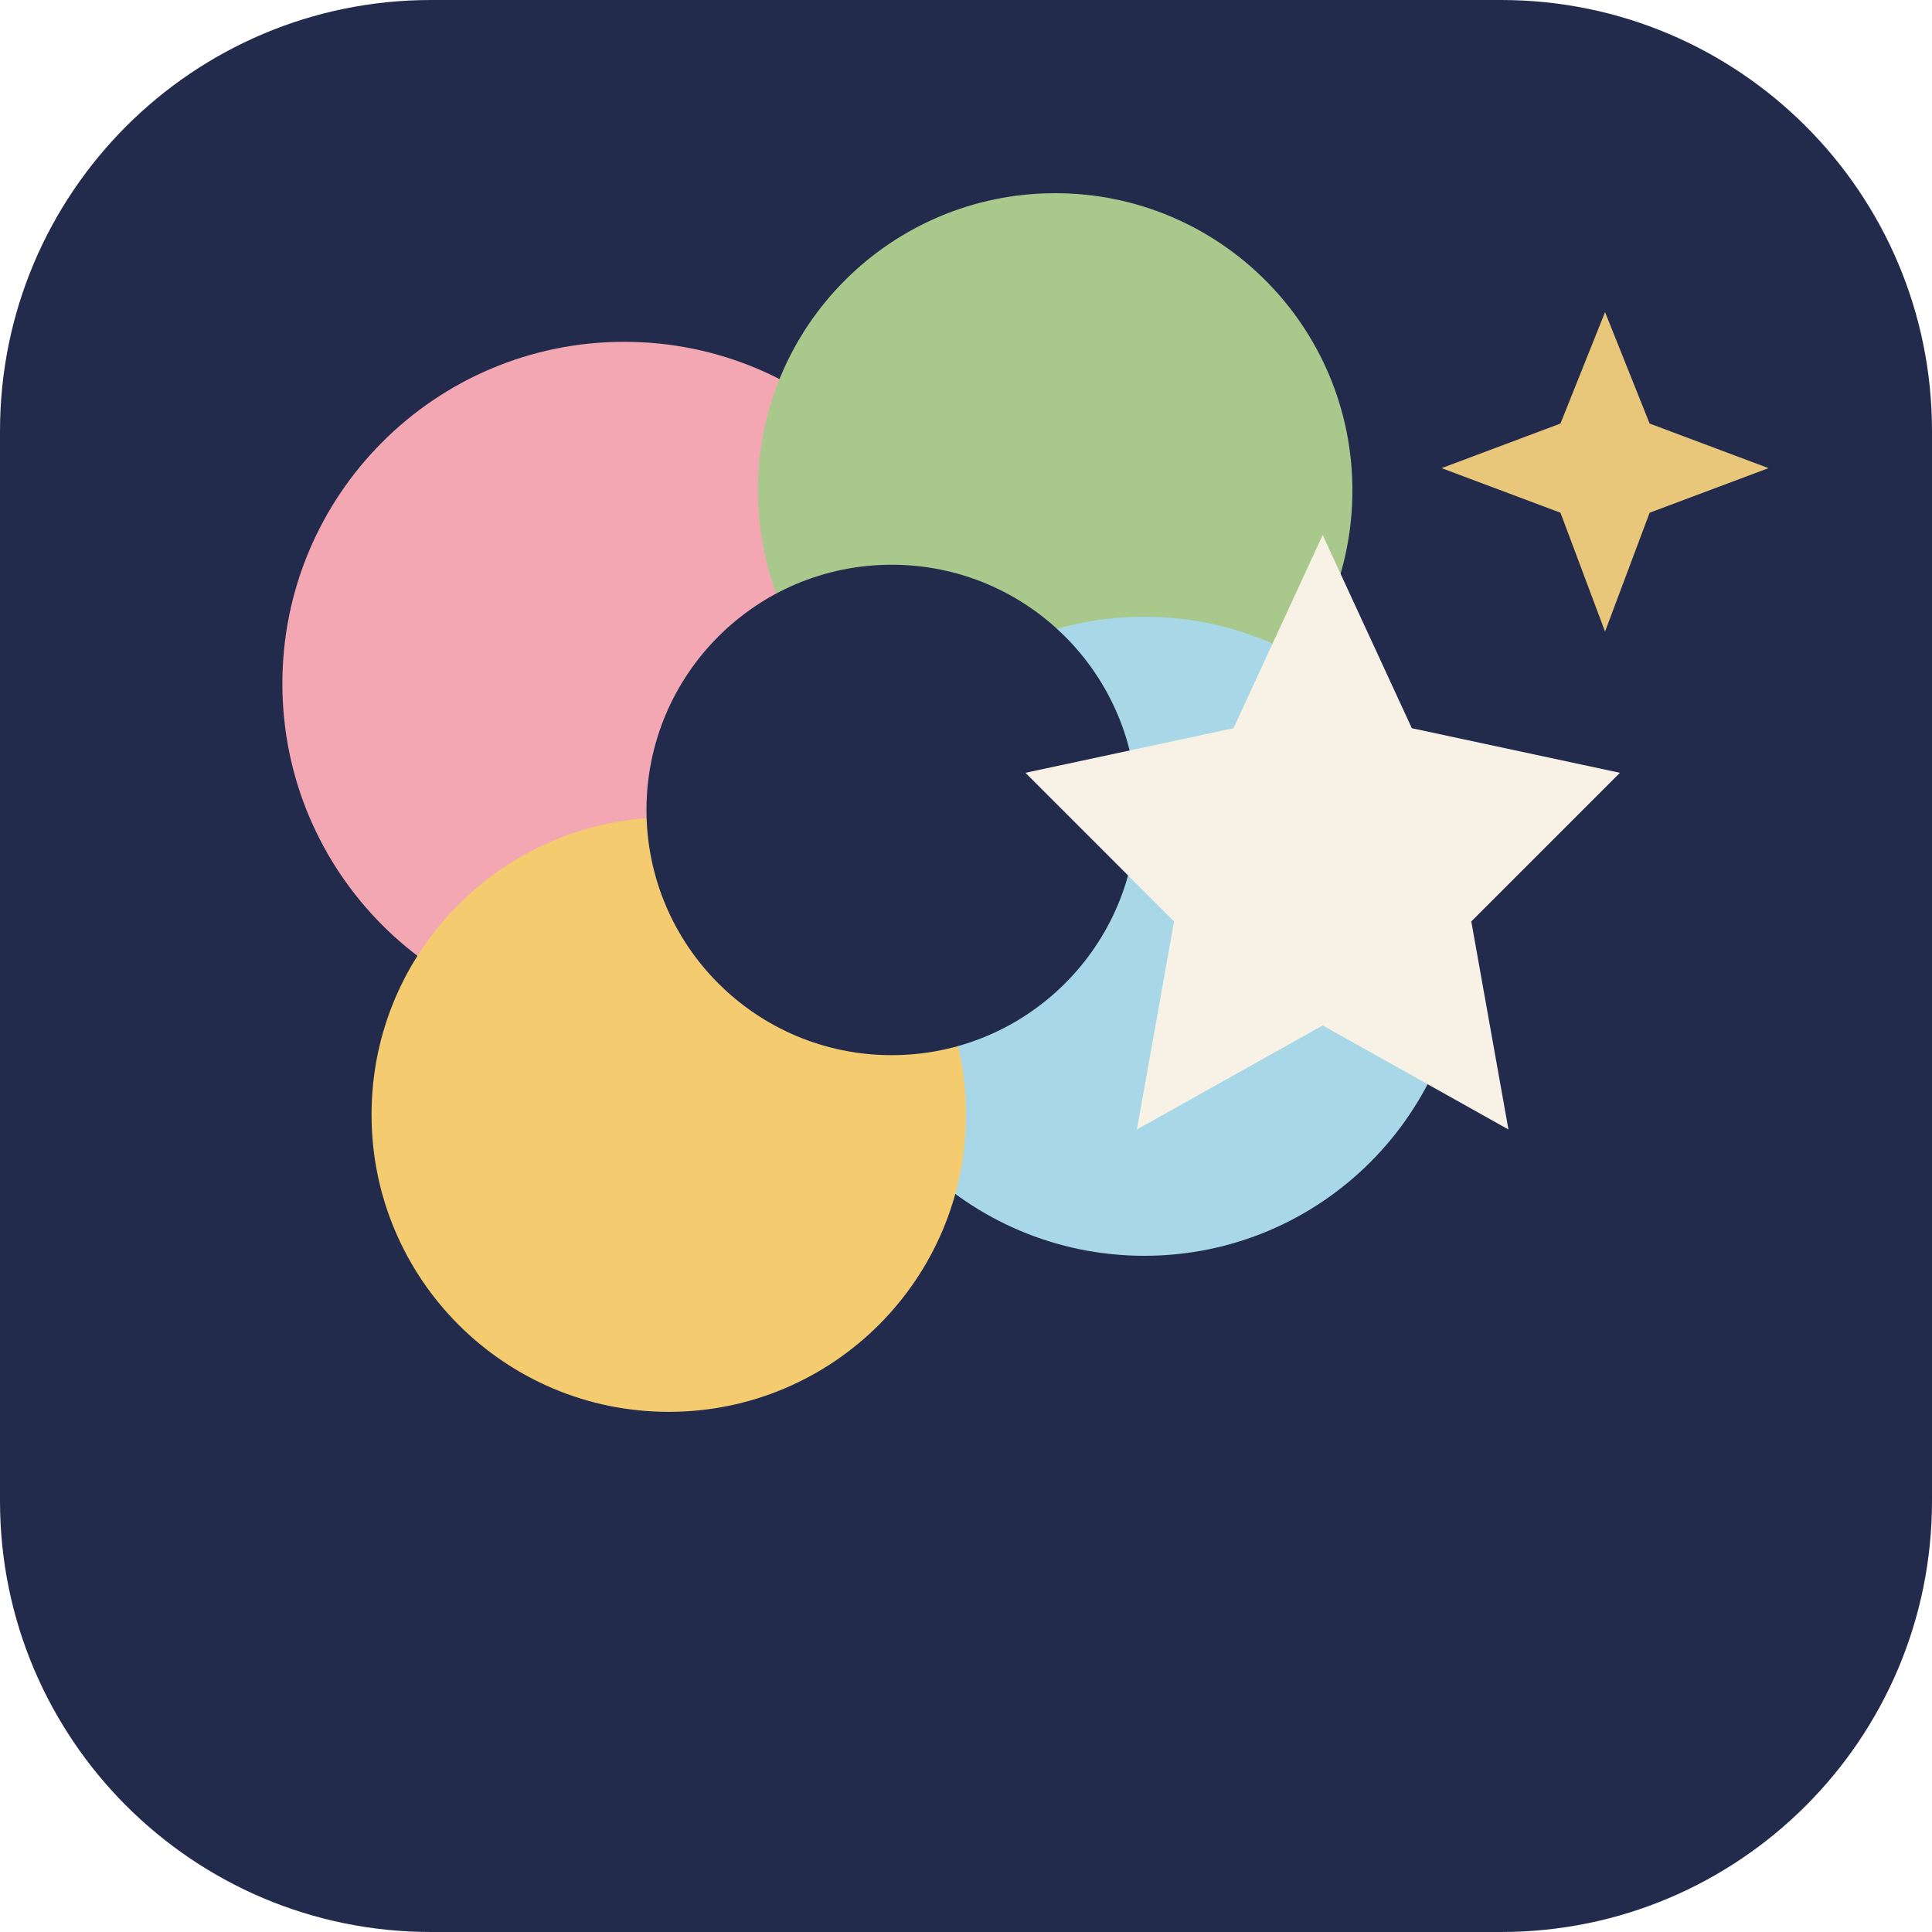
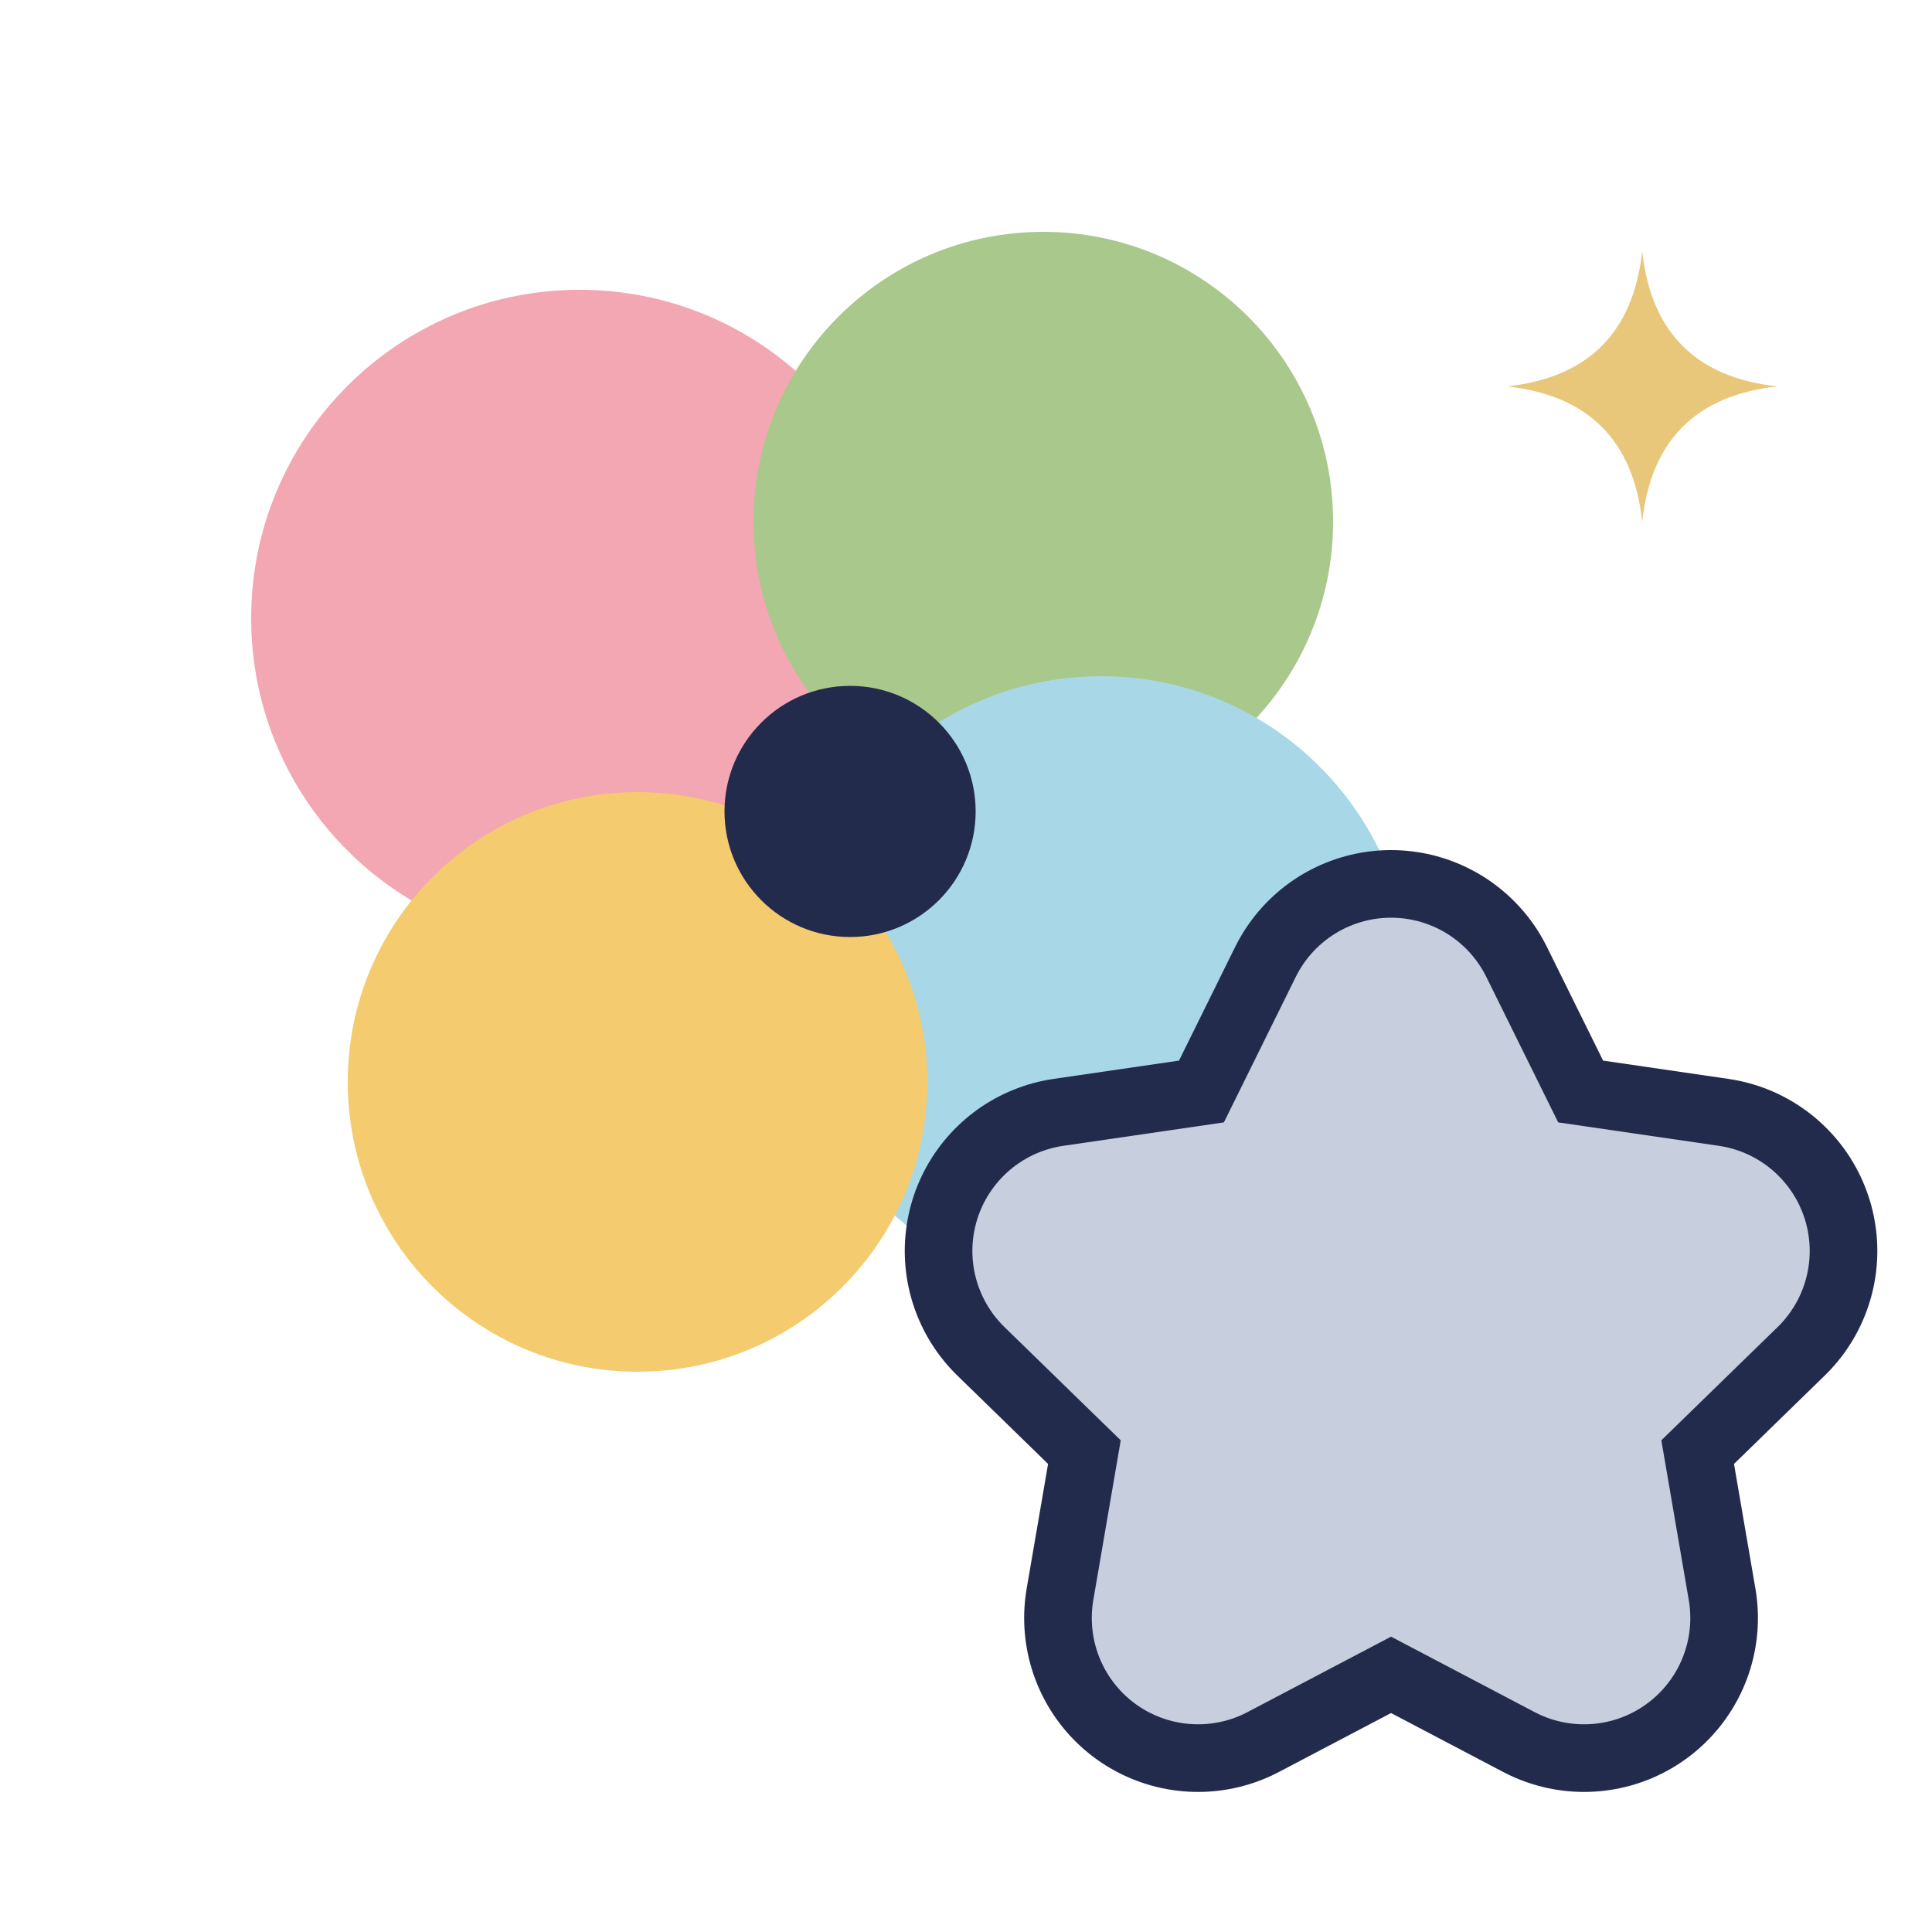
- <svg xmlns="http://www.w3.org/2000/svg" viewBox="0 0 260 260" role="img" aria-labelledby="title desc">
-   <rect width="260" height="260" rx="58" fill="#232B4D" />
-   <circle cx="84" cy="92" r="46" fill="#F2A7B3" />
-   <circle cx="142" cy="66" r="40" fill="#A9C88C" />
-   <circle cx="154" cy="126" r="43" fill="#A8D8E8" />
-   <circle cx="90" cy="150" r="40" fill="#F4CB6E" />
-   <circle cx="120" cy="109" r="33" fill="#232B4D" />
-   <path d="M178 72 190 98 218 104 198 124 203 152 178 138 153 152 158 124 138 104 166 98Z" fill="#F7F1E6" />
-   <path d="M216 42 222 57 238 63 222 69 216 85 210 69 194 63 210 57Z" fill="#E8C77A" />
+ <svg xmlns="http://www.w3.org/2000/svg" viewBox="0 0 100 100" role="img" aria-label="봄별 심볼(어두운 바탕용)">
+   <circle cx="30" cy="32" r="17" fill="#F2A7B3" />
+   <circle cx="54" cy="27" r="15" fill="#A9C88C" />
+   <circle cx="57" cy="51" r="16" fill="#A8D8E8" />
+   <circle cx="33" cy="56" r="15" fill="#F4CB6E" />
+   <circle cx="44" cy="42" r="6.5" fill="#232B4D" />
+   <polygon points="72.00,53.00 77.00,63.12 88.17,64.75 80.08,72.63 81.99,83.75 72.00,78.50 62.01,83.75 63.92,72.63 55.83,64.75 67.00,63.12" fill="#232B4D" stroke="#232B4D" stroke-width="18.0" stroke-linejoin="round" />
+   <polygon points="72.00,53.00 77.00,63.12 88.17,64.75 80.08,72.63 81.99,83.75 72.00,78.50 62.01,83.75 63.92,72.63 55.83,64.75 67.00,63.12" fill="#C7CEDD" stroke="#C7CEDD" stroke-width="11.0" stroke-linejoin="round" />
+   <path d="M85 13 Q85.686 19.314 92 20 Q85.686 20.686 85 27 Q84.314 20.686 78 20 Q84.314 19.314 85 13Z" fill="#E8C77A" />
</svg>
